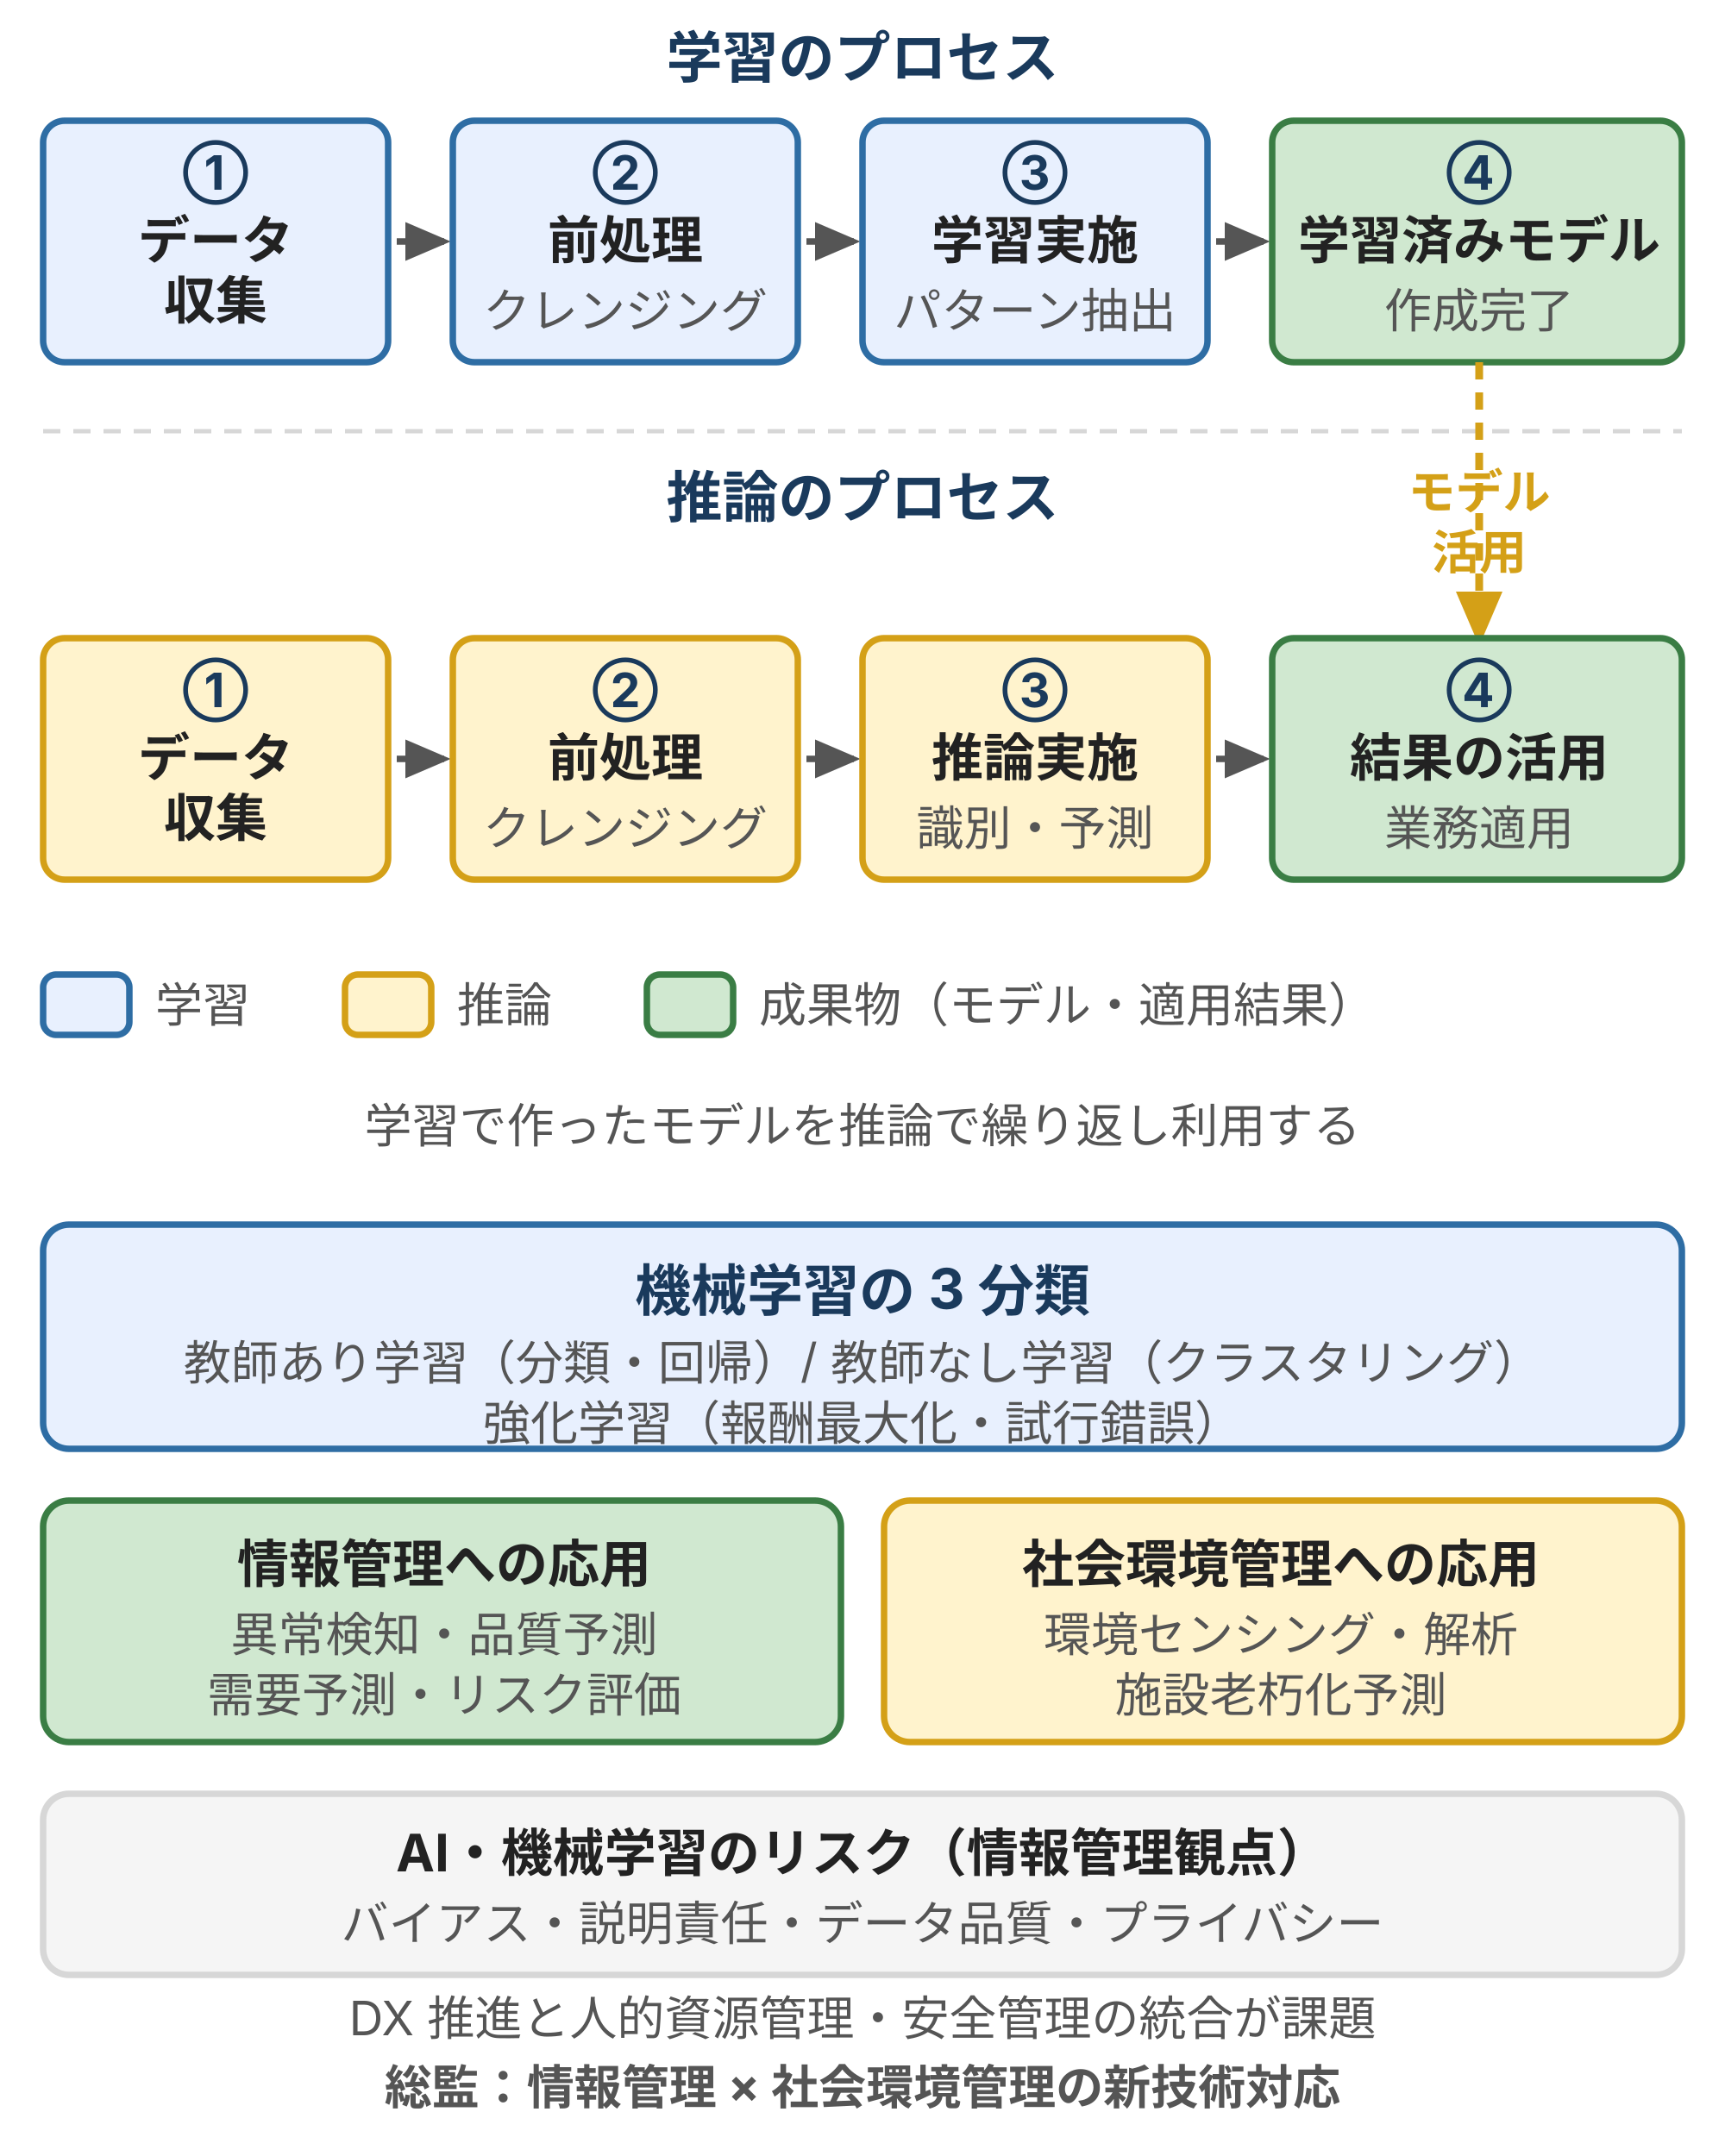
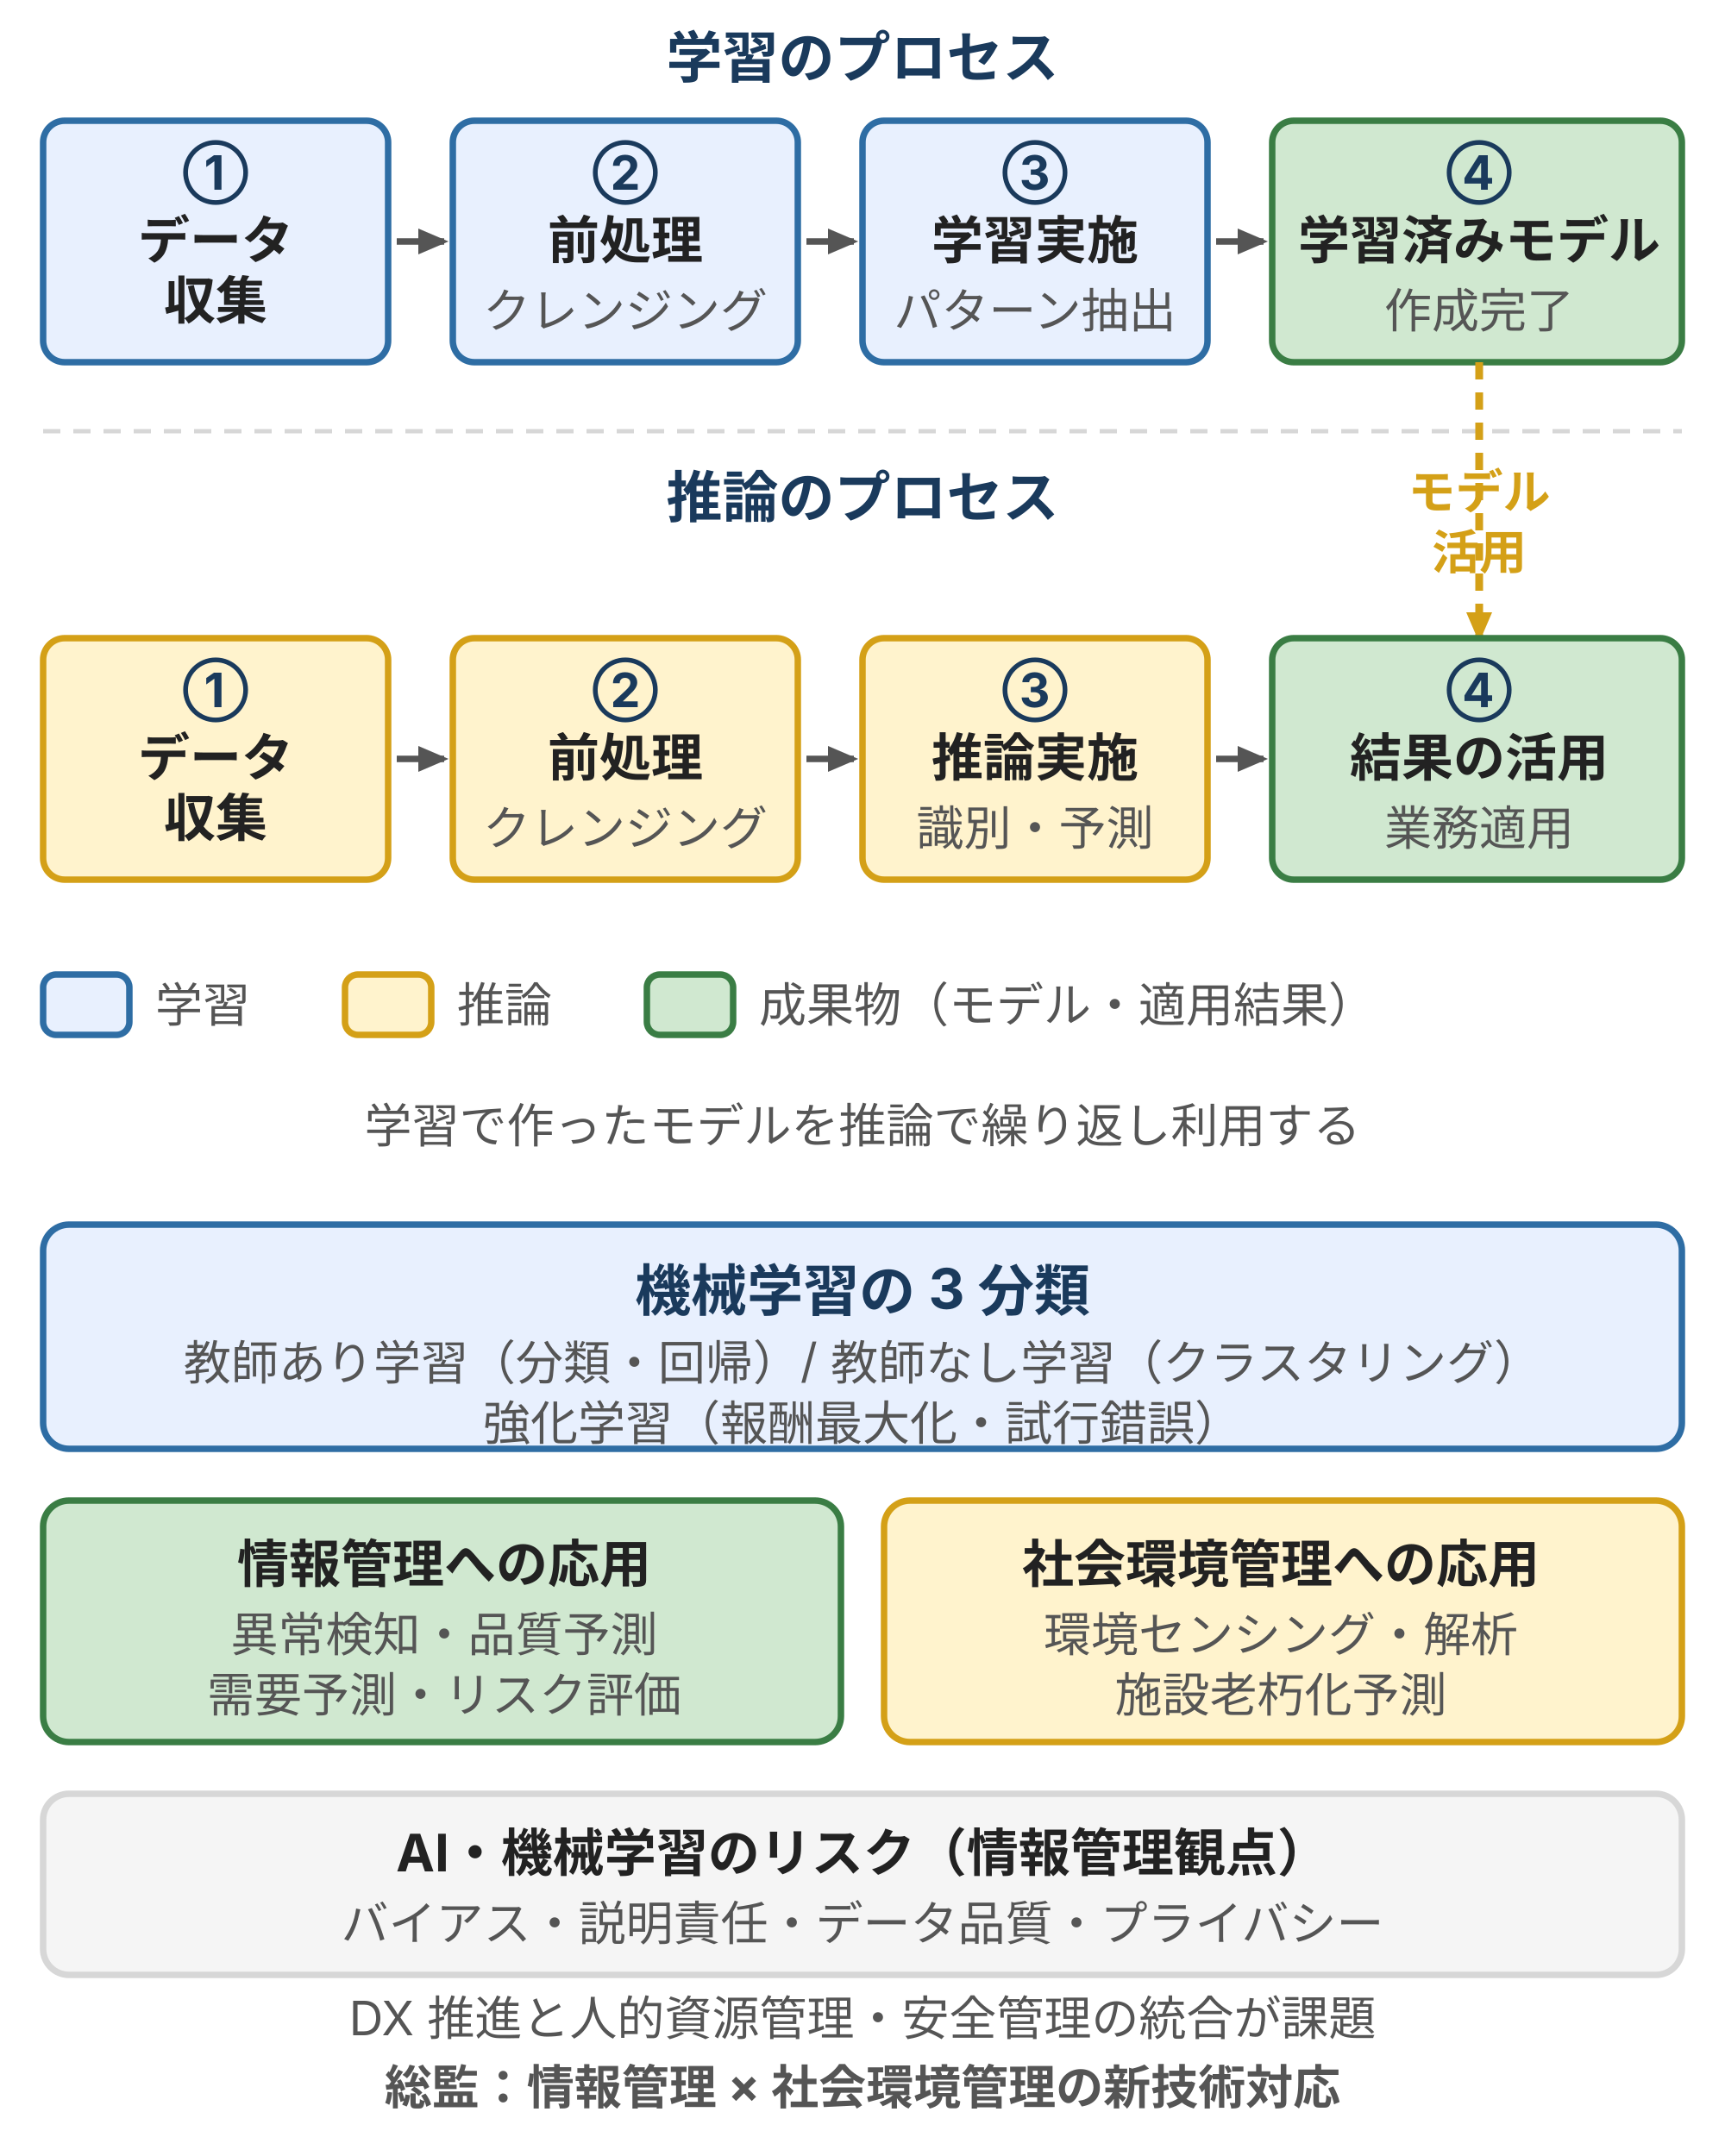
<svg xmlns="http://www.w3.org/2000/svg" width="400" height="500" viewBox="0 0 400 500" style="max-width:400px;width:100%" role="img" aria-label="機械学習のワークフロー：学習プロセス（データ収集→前処理→学習→学習済みモデル）と推論プロセス（データ収集→前処理→推論→活用）の 2 段構成、学習済みモデルが推論に渡される">
  <defs>
    <style>
      text { font-family: Inter, "Noto Sans JP", "Hiragino Kaku Gothic ProN", sans-serif; }
      .t-section { font-size: 13px; font-weight: bold; fill: #1a3a5c; }   /* brand-text */
      .t-num     { font-size: 11px; font-weight: bold; fill: #1a3a5c; }   /* brand-text */
      .t-title   { font-size: 12px; font-weight: bold; fill: #222; }      /* ink-strong */
      .t-detail  { font-size: 11px; fill: #555; }                         /* ink-body */
      .t-bridge  { font-size: 11px; font-weight: bold; fill: #d4a017; }   /* warn-stroke */
      .box-train { fill: #e8f0fe; stroke: #2e6da4; stroke-width: 1.5; }   /* brand（学習） */
      .box-model { fill: #d0e8d0; stroke: #3a7d44; stroke-width: 1.5; }   /* positive（成果物） */
      .box-infer { fill: #fff3cd; stroke: #d4a017; stroke-width: 1.5; }   /* warn（推論） */
      .arrow     { stroke: #555; stroke-width: 1.5; fill: none; }         /* ink-body */
      .arrow-em  { stroke: #d4a017; stroke-width: 1.8; fill: none; stroke-dasharray: 4,3; }
      .divider   { stroke: #d7d7d7; stroke-width: 1; stroke-dasharray: 4,3; }
    </style>
-     <marker id="ml-arr" markerWidth="7" markerHeight="6" refX="6" refY="3" orient="auto">
+     <marker markerUnits="userSpaceOnUse" id="ml-arr" markerWidth="7" markerHeight="6" refX="6" refY="3" orient="auto">
      <polygon points="0,0 7,3 0,6" fill="#555" />
    </marker>
-     <marker id="ml-arr-em" markerWidth="7" markerHeight="6" refX="6" refY="3" orient="auto">
+     <marker markerUnits="userSpaceOnUse" id="ml-arr-em" markerWidth="7" markerHeight="6" refX="6" refY="3" orient="auto">
      <polygon points="0,0 7,3 0,6" fill="#d4a017" />
    </marker>
  </defs>
  <text class="t-section" x="200" y="18" text-anchor="middle">学習のプロセス</text>
  <rect class="box-train" x="10" y="28" width="80" height="56" rx="5" />
  <text class="t-num" x="50" y="44" text-anchor="middle">①</text>
  <text class="t-title" x="50" y="60" text-anchor="middle">データ</text>
  <text class="t-title" x="50" y="74" text-anchor="middle">収集</text>
  <line class="arrow" x1="92" y1="56" x2="103" y2="56" marker-end="url(#ml-arr)" />
  <rect class="box-train" x="105" y="28" width="80" height="56" rx="5" />
  <text class="t-num" x="145" y="44" text-anchor="middle">②</text>
  <text class="t-title" x="145" y="60" text-anchor="middle">前処理</text>
  <text class="t-detail" x="145" y="76" text-anchor="middle">クレンジング</text>
  <line class="arrow" x1="187" y1="56" x2="198" y2="56" marker-end="url(#ml-arr)" />
  <rect class="box-train" x="200" y="28" width="80" height="56" rx="5" />
  <text class="t-num" x="240" y="44" text-anchor="middle">③</text>
  <text class="t-title" x="240" y="60" text-anchor="middle">学習実施</text>
  <text class="t-detail" x="240" y="76" text-anchor="middle">パターン抽出</text>
  <line class="arrow" x1="282" y1="56" x2="293" y2="56" marker-end="url(#ml-arr)" />
  <rect class="box-model" x="295" y="28" width="95" height="56" rx="5" />
  <text class="t-num" x="343" y="44" text-anchor="middle">④</text>
  <text class="t-title" x="343" y="60" text-anchor="middle">学習済みモデル</text>
  <text class="t-detail" x="343" y="76" text-anchor="middle">作成完了</text>
  <line class="divider" x1="10" y1="100" x2="390" y2="100" />
  <line class="arrow-em" x1="343" y1="84" x2="343" y2="148" marker-end="url(#ml-arr-em)" />
  <text class="t-bridge" x="343" y="118" text-anchor="middle">モデル</text>
  <text class="t-bridge" x="343" y="132" text-anchor="middle">活用</text>
  <text class="t-section" x="200" y="120" text-anchor="middle">推論のプロセス</text>
  <rect class="box-infer" x="10" y="148" width="80" height="56" rx="5" />
  <text class="t-num" x="50" y="164" text-anchor="middle">①</text>
  <text class="t-title" x="50" y="180" text-anchor="middle">データ</text>
  <text class="t-title" x="50" y="194" text-anchor="middle">収集</text>
  <line class="arrow" x1="92" y1="176" x2="103" y2="176" marker-end="url(#ml-arr)" />
  <rect class="box-infer" x="105" y="148" width="80" height="56" rx="5" />
  <text class="t-num" x="145" y="164" text-anchor="middle">②</text>
  <text class="t-title" x="145" y="180" text-anchor="middle">前処理</text>
  <text class="t-detail" x="145" y="196" text-anchor="middle">クレンジング</text>
  <line class="arrow" x1="187" y1="176" x2="198" y2="176" marker-end="url(#ml-arr)" />
  <rect class="box-infer" x="200" y="148" width="80" height="56" rx="5" />
  <text class="t-num" x="240" y="164" text-anchor="middle">③</text>
  <text class="t-title" x="240" y="180" text-anchor="middle">推論実施</text>
  <text class="t-detail" x="240" y="196" text-anchor="middle">識別・予測</text>
  <line class="arrow" x1="282" y1="176" x2="293" y2="176" marker-end="url(#ml-arr)" />
  <rect class="box-model" x="295" y="148" width="95" height="56" rx="5" />
  <text class="t-num" x="343" y="164" text-anchor="middle">④</text>
  <text class="t-title" x="343" y="180" text-anchor="middle">結果の活用</text>
  <text class="t-detail" x="343" y="196" text-anchor="middle">業務適用</text>
  <rect class="box-train" x="10" y="226" width="20" height="14" rx="3" />
  <text class="t-detail" x="36" y="237">学習</text>
  <rect class="box-infer" x="80" y="226" width="20" height="14" rx="3" />
  <text class="t-detail" x="106" y="237">推論</text>
  <rect class="box-model" x="150" y="226" width="20" height="14" rx="3" />
  <text class="t-detail" x="176" y="237">成果物（モデル・適用結果）</text>
  <text class="t-detail" x="200" y="265" text-anchor="middle">学習で作ったモデルを推論で繰り返し利用する</text>
  <rect x="10" y="284" width="380" height="52" fill="#e8f0fe" stroke="#2e6da4" stroke-width="1.5" rx="6" />
  <text class="t-section" x="200" y="304" text-anchor="middle">機械学習の 3 分類</text>
  <text class="t-detail" x="200" y="320" text-anchor="middle">教師あり学習（分類・回帰）/ 教師なし学習（クラスタリング）</text>
  <text class="t-detail" x="200" y="334" text-anchor="middle">強化学習（報酬最大化・試行錯誤）</text>
  <rect x="10" y="348" width="185" height="56" fill="#d0e8d0" stroke="#3a7d44" stroke-width="1.5" rx="6" />
  <text class="t-title" x="103" y="367" text-anchor="middle">情報管理への応用</text>
  <text class="t-detail" x="103" y="383" text-anchor="middle">異常検知・品質予測</text>
  <text class="t-detail" x="103" y="397" text-anchor="middle">需要予測・リスク評価</text>
  <rect x="205" y="348" width="185" height="56" fill="#fff3cd" stroke="#d4a017" stroke-width="1.5" rx="6" />
  <text class="t-title" x="297" y="367" text-anchor="middle">社会環境管理への応用</text>
  <text class="t-detail" x="297" y="383" text-anchor="middle">環境センシング・解析</text>
  <text class="t-detail" x="297" y="397" text-anchor="middle">施設老朽化予測</text>
  <rect x="10" y="416" width="380" height="42" fill="#f5f5f5" stroke="#d7d7d7" stroke-width="1.5" rx="6" />
  <text class="t-title" x="200" y="434" text-anchor="middle">AI・機械学習のリスク（情報管理観点）</text>
  <text class="t-detail" x="200" y="450" text-anchor="middle">バイアス・説明責任・データ品質・プライバシー</text>
  <text class="t-detail" x="200" y="472" text-anchor="middle">DX 推進と人的資源管理・安全管理の統合が課題</text>
  <text class="t-detail" x="200" y="488" text-anchor="middle" fill="#3a7d44" font-weight="bold">総監：情報管理 × 社会環境管理の新技術対応</text>
</svg>
